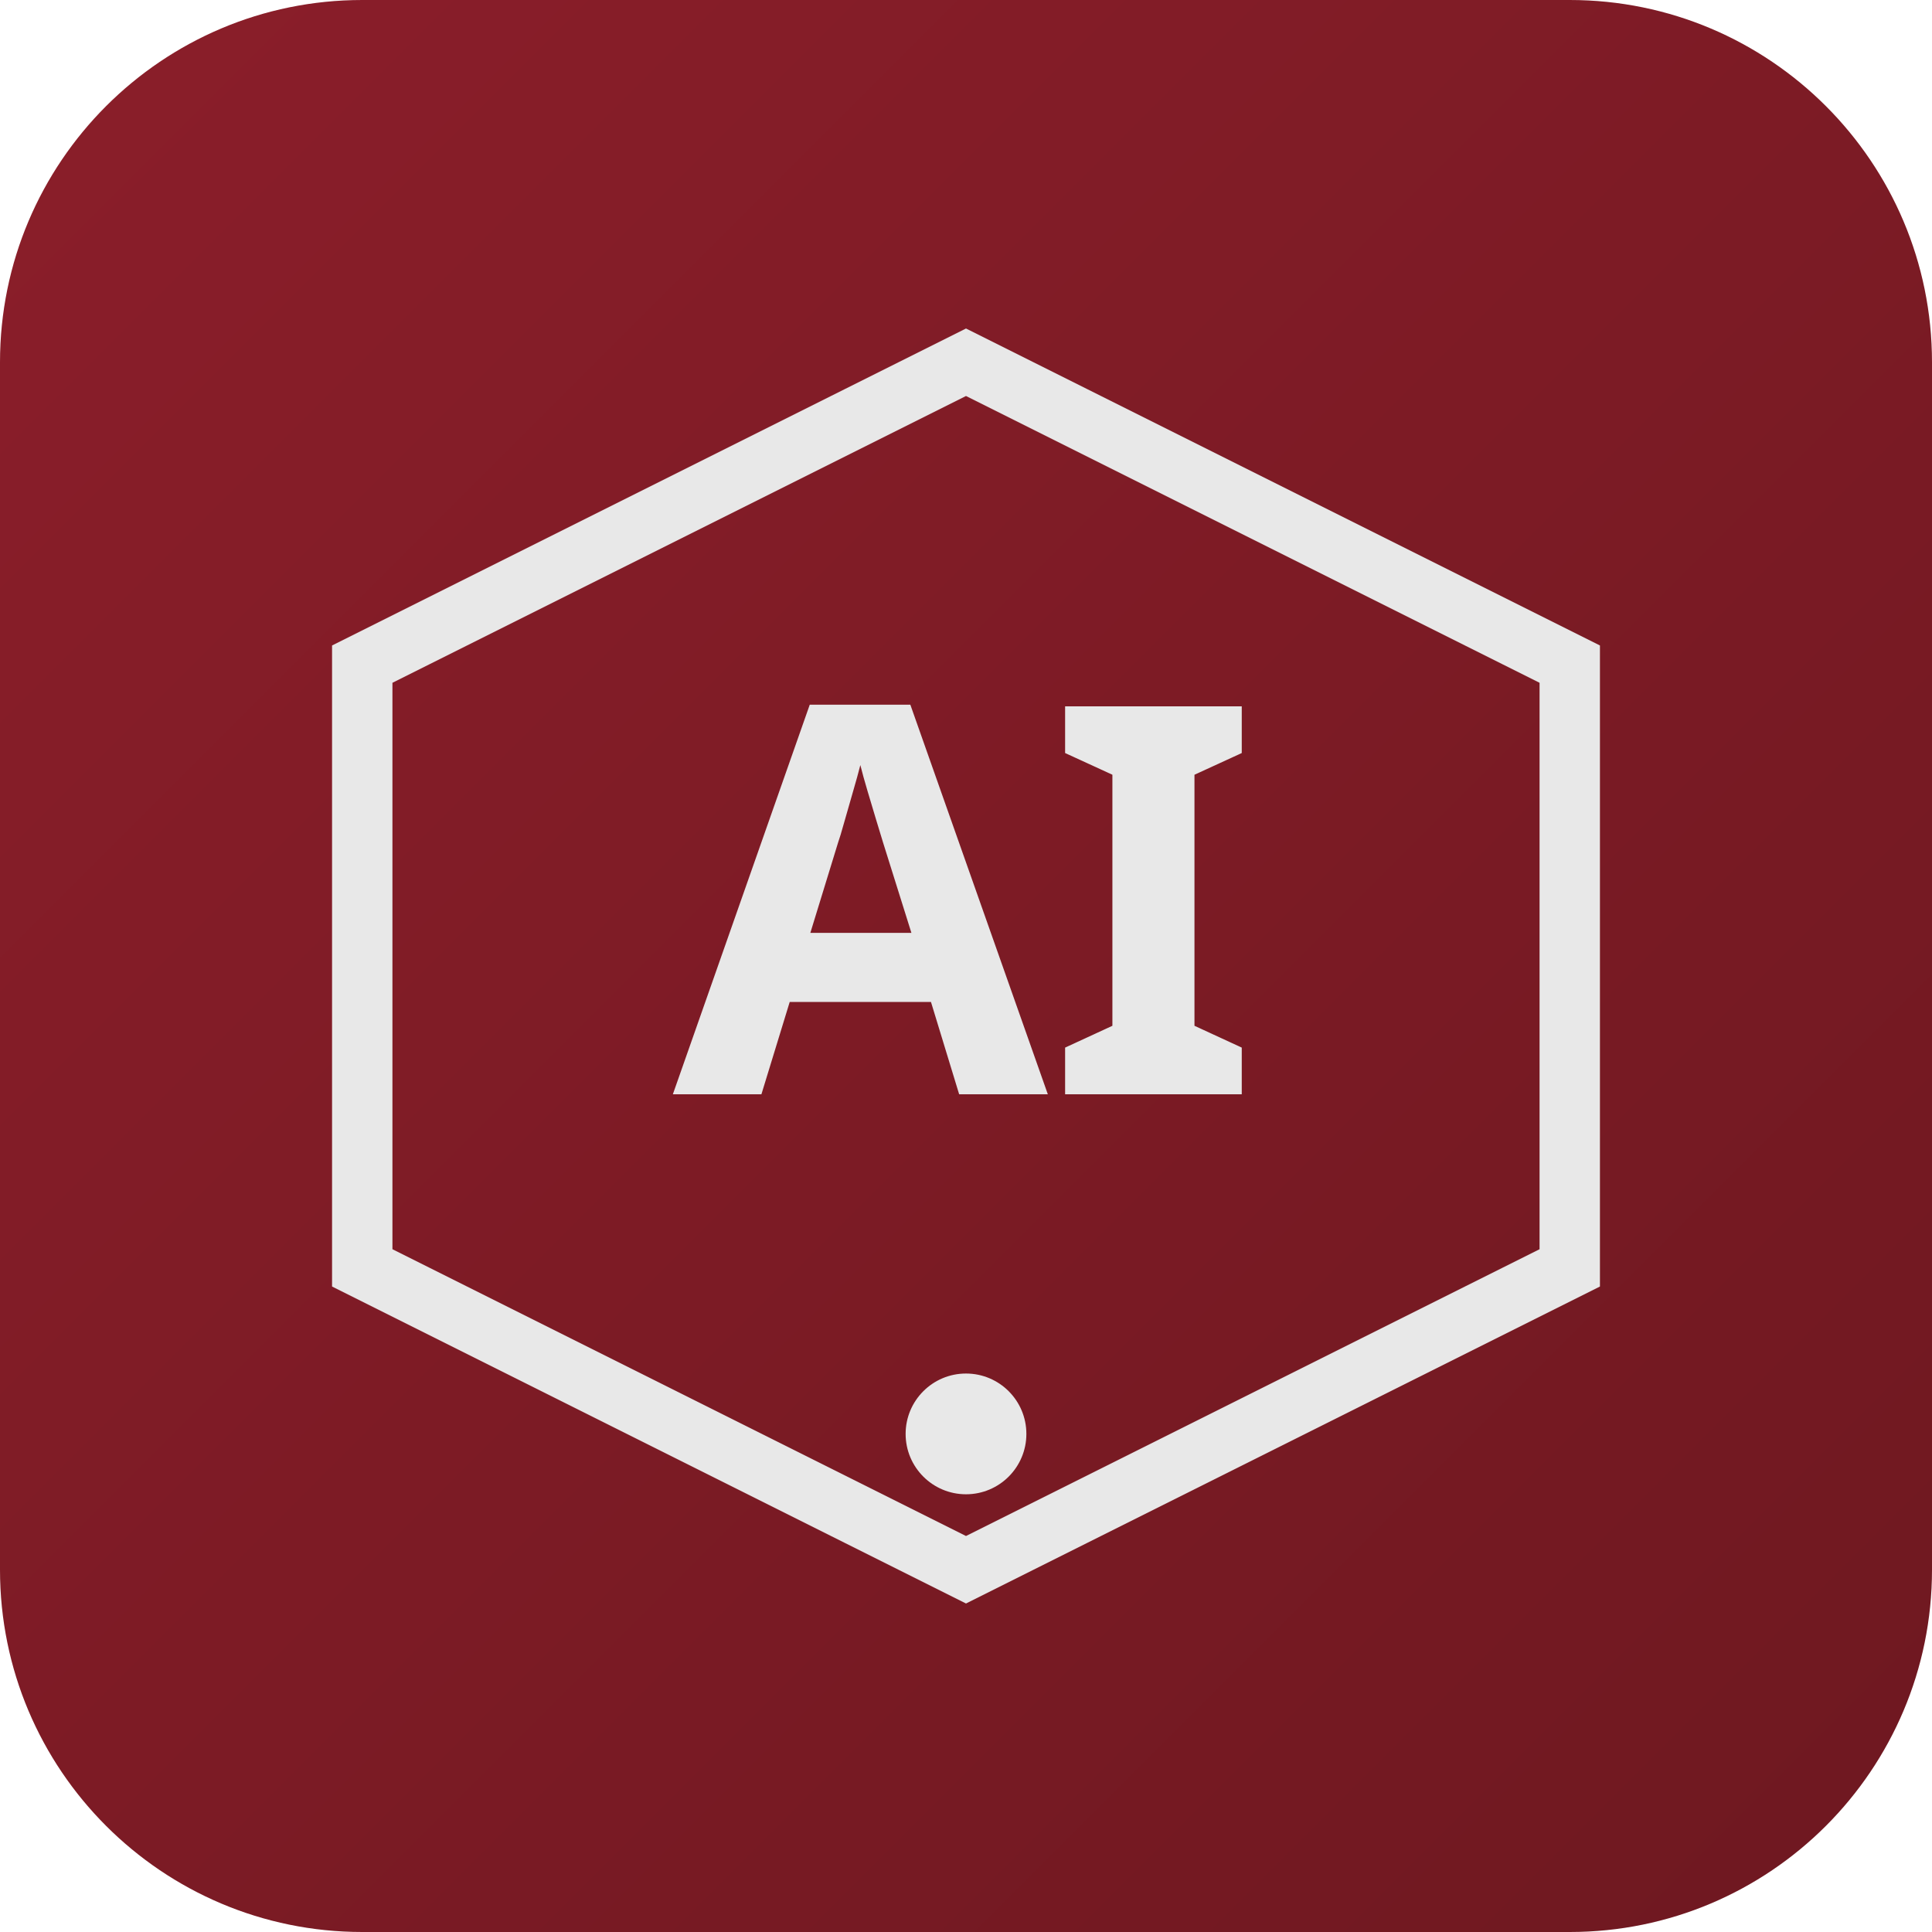
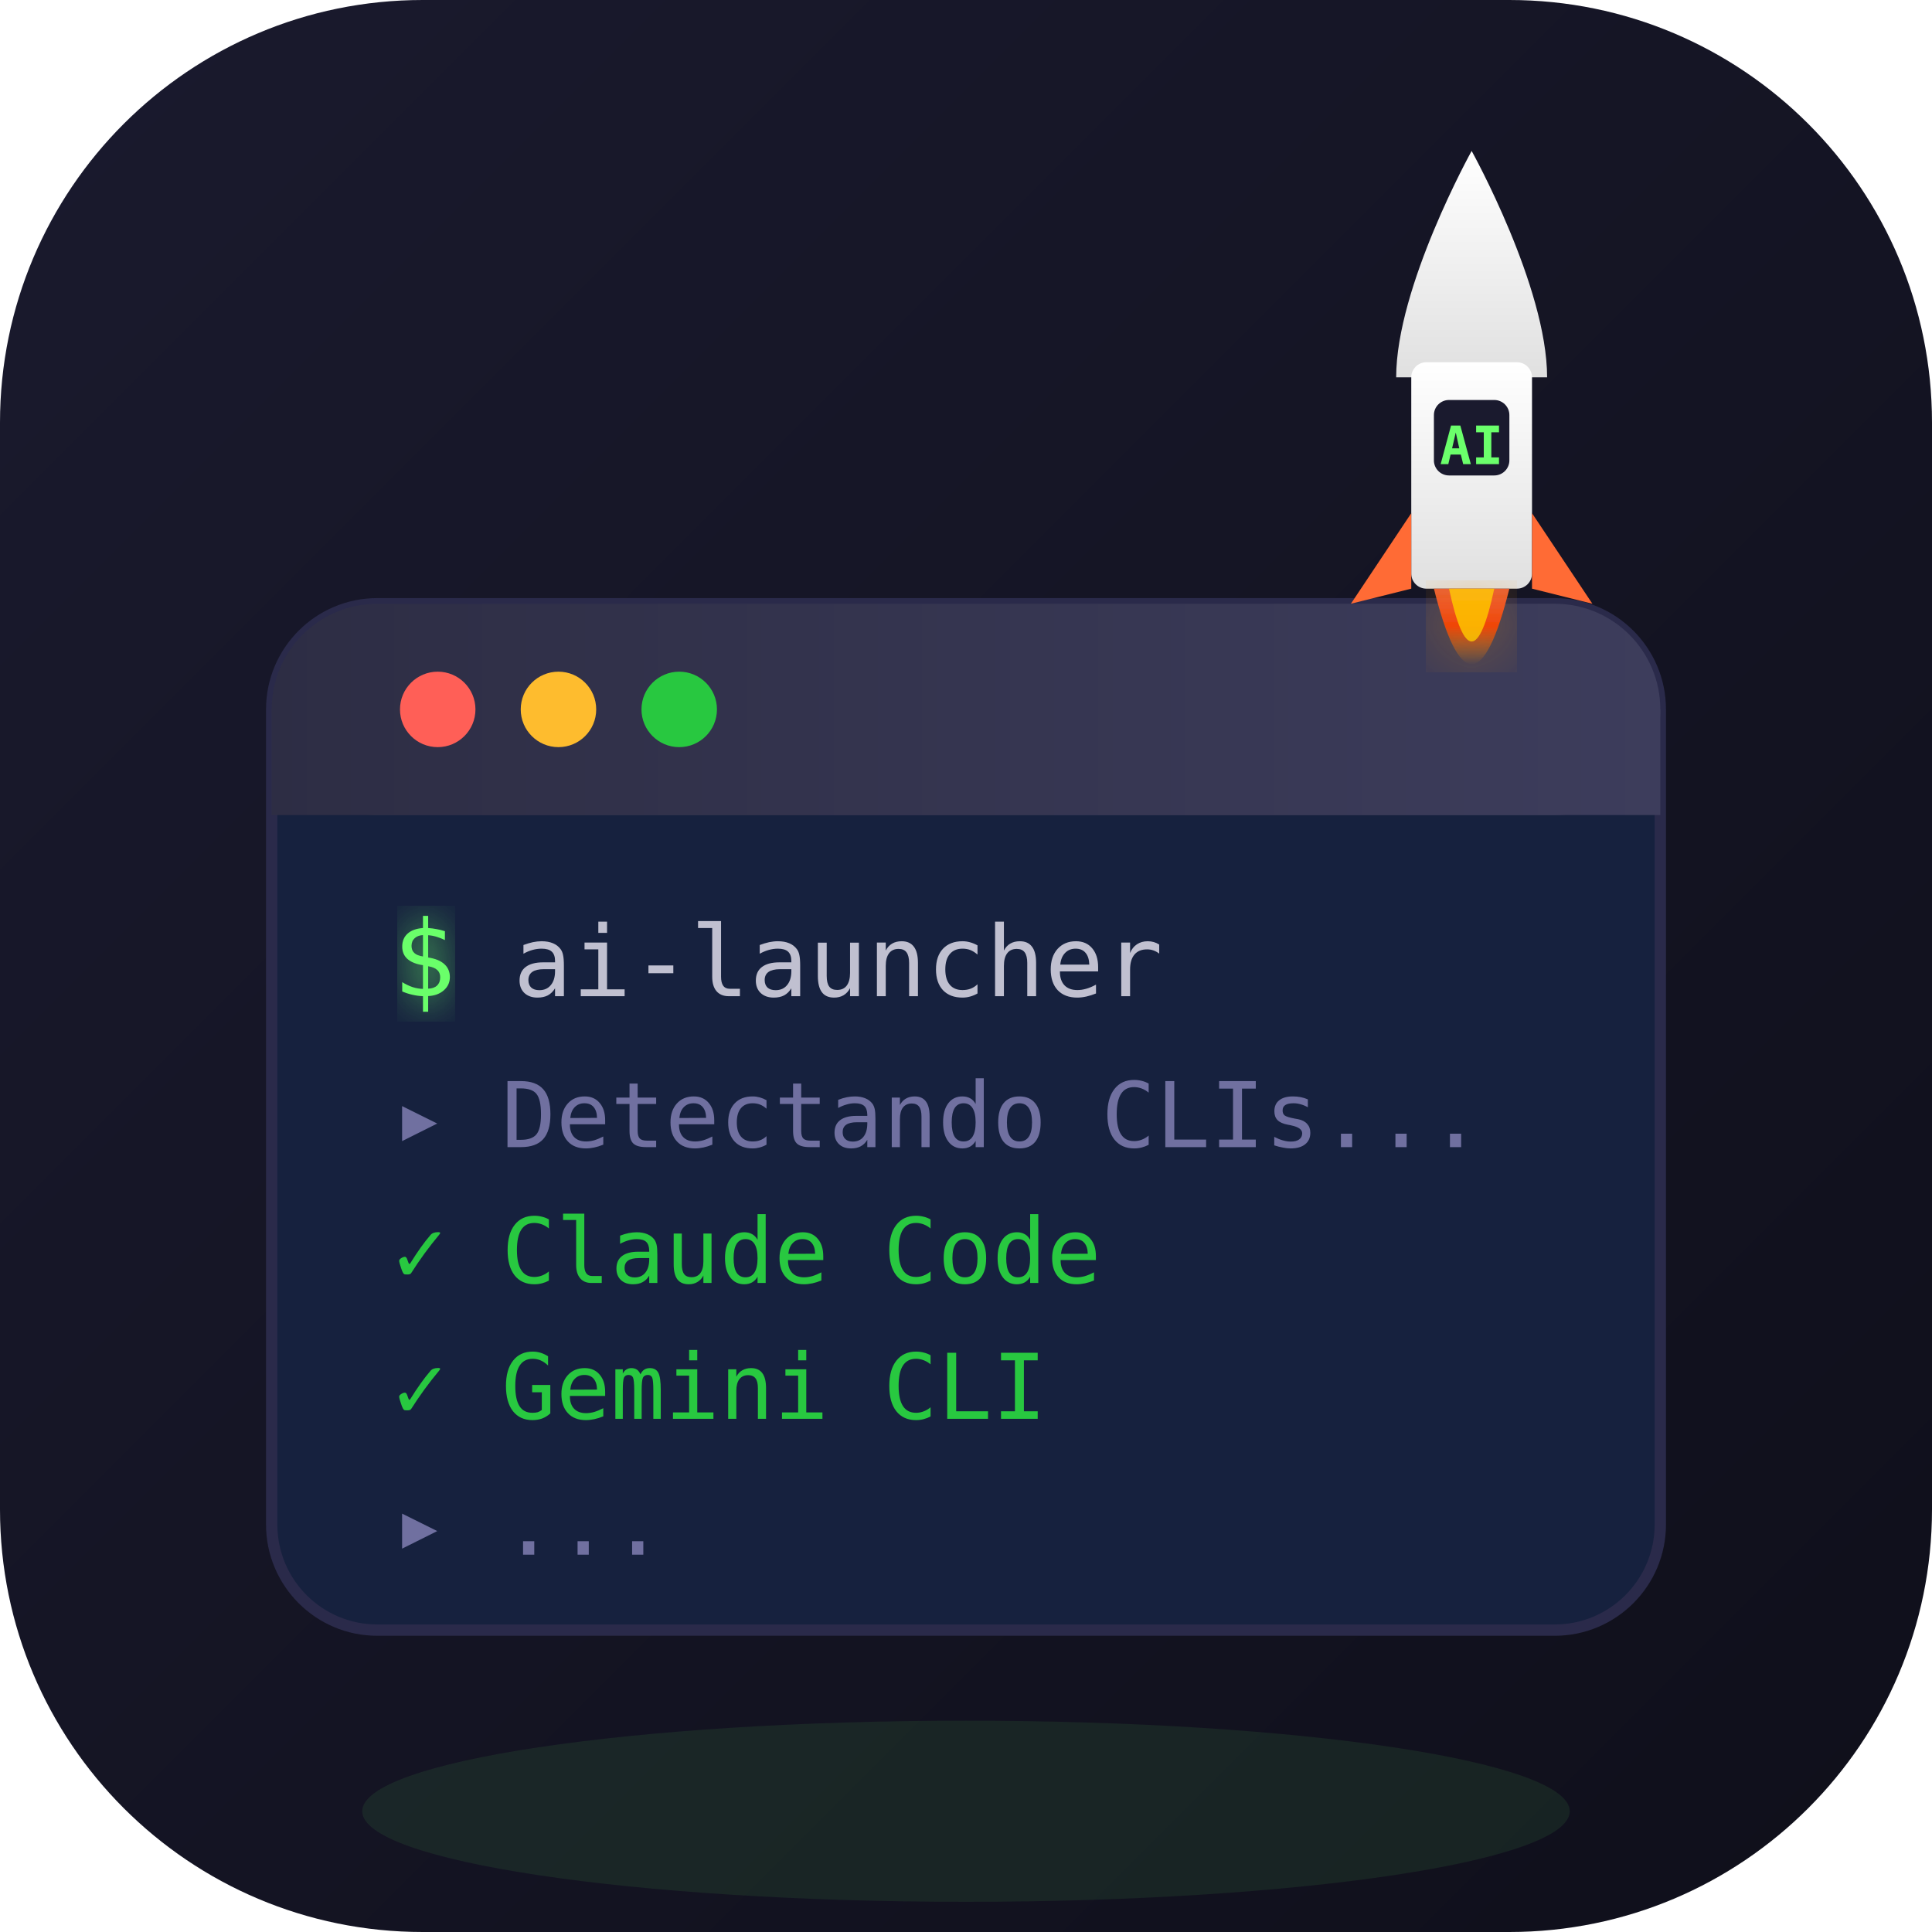
<svg xmlns="http://www.w3.org/2000/svg" viewBox="0 0 256 256" width="256" height="256">
  <defs>
-     <linearGradient id="grad1" x1="0%" y1="0%" x2="100%" y2="100%">
-       <stop offset="0%" style="stop-color:#8B1E2A;stop-opacity:1" />
-       <stop offset="100%" style="stop-color:#6E1820;stop-opacity:1" />
+     <linearGradient id="bg" x1="0%" y1="0%" x2="100%" y2="100%">
+       <stop offset="0%" stop-color="#1a1a2e" />
+       <stop offset="100%" stop-color="#0f0f1a" />
    </linearGradient>
+     <linearGradient id="rocket" x1="0%" y1="100%" x2="0%" y2="0%">
+       <stop offset="0%" stop-color="#e0e0e0" />
+       <stop offset="100%" stop-color="#ffffff" />
+     </linearGradient>
+     <linearGradient id="flame" x1="0%" y1="0%" x2="0%" y2="100%">
+       <stop offset="0%" stop-color="#ff6b35" />
+       <stop offset="50%" stop-color="#ff4500" />
+       <stop offset="100%" stop-color="#ff8c00" stop-opacity="0" />
+     </linearGradient>
+     <linearGradient id="term-bar" x1="0%" y1="0%" x2="100%" y2="0%">
+       <stop offset="0%" stop-color="#2d2d44" />
+       <stop offset="100%" stop-color="#3d3d5c" />
+     </linearGradient>
+     <filter id="glow">
+       <feGaussianBlur stdDeviation="3" result="blur" />
+       <feMerge>
+         <feMergeNode in="blur" />
+         <feMergeNode in="SourceGraphic" />
+       </feMerge>
+     </filter>
+     <filter id="soft-glow">
+       <feGaussianBlur stdDeviation="6" result="blur" />
+       <feMerge>
+         <feMergeNode in="blur" />
+         <feMergeNode in="SourceGraphic" />
+       </feMerge>
+     </filter>
  </defs>
-   <rect width="256" height="256" rx="48" fill="url(#grad1)" />
-   <polygon points="128,48 208,88 208,168 128,208 48,168 48,88" fill="none" stroke="#E8E8E8" stroke-width="8" />
-   <text x="128" y="145" font-family="Arial Black, sans-serif" font-size="72" font-weight="900" fill="#E8E8E8" text-anchor="middle">AI</text>
-   <circle cx="128" cy="190" r="8" fill="#E8E8E8" />
+   <rect width="256" height="256" rx="56" fill="url(#bg)" />
+   <rect x="36" y="80" width="184" height="136" rx="14" fill="#16213e" stroke="#2a2a4a" stroke-width="1.5" />
+   <rect x="36" y="80" width="184" height="28" rx="14" fill="url(#term-bar)" />
+   <rect x="36" y="94" width="184" height="14" fill="url(#term-bar)" />
+   <circle cx="58" cy="94" r="5" fill="#ff5f57" />
+   <circle cx="74" cy="94" r="5" fill="#febc2e" />
+   <circle cx="90" cy="94" r="5" fill="#28c840" />
+   <text x="52" y="132" font-family="monospace" font-size="14" fill="#6bff6b" filter="url(#glow)">$</text>
+   <text x="68" y="132" font-family="monospace" font-size="13" fill="#c0c0d0">ai-launcher</text>
+   <text x="52" y="152" font-family="monospace" font-size="12" fill="#7070a0">▸ Detectando CLIs...</text>
+   <text x="52" y="170" font-family="monospace" font-size="12" fill="#28c840">✓ Claude Code</text>
+   <text x="52" y="188" font-family="monospace" font-size="12" fill="#28c840">✓ Gemini CLI</text>
+   <text x="52" y="206" font-family="monospace" font-size="12" fill="#7070a0">▸ ...</text>
+   <g transform="translate(185, 20)">
+     <path d="M10,0 C10,0 20,18 20,30 L0,30 C0,18 10,0 10,0Z" fill="url(#rocket)" />
+     <rect x="2" y="28" width="16" height="30" rx="2" fill="url(#rocket)" />
+     <rect x="5" y="33" width="10" height="10" rx="2" fill="#1a1a2e" />
+     <text x="10" y="41.5" font-family="monospace" font-size="7" fill="#6bff6b" text-anchor="middle" font-weight="bold">AI</text>
+     <path d="M2,48 L-6,60 L2,58Z" fill="#ff6b35" />
+     <path d="M18,48 L26,60 L18,58Z" fill="#ff6b35" />
+     <g filter="url(#soft-glow)">
+       <path d="M5,58 Q10,78 15,58" fill="url(#flame)" opacity="0.9" />
+       <path d="M7,58 Q10,72 13,58" fill="#ffcc00" opacity="0.8" />
+     </g>
+   </g>
+   <ellipse cx="128" cy="240" rx="80" ry="12" fill="#6bff6b" opacity="0.08" />
</svg>
